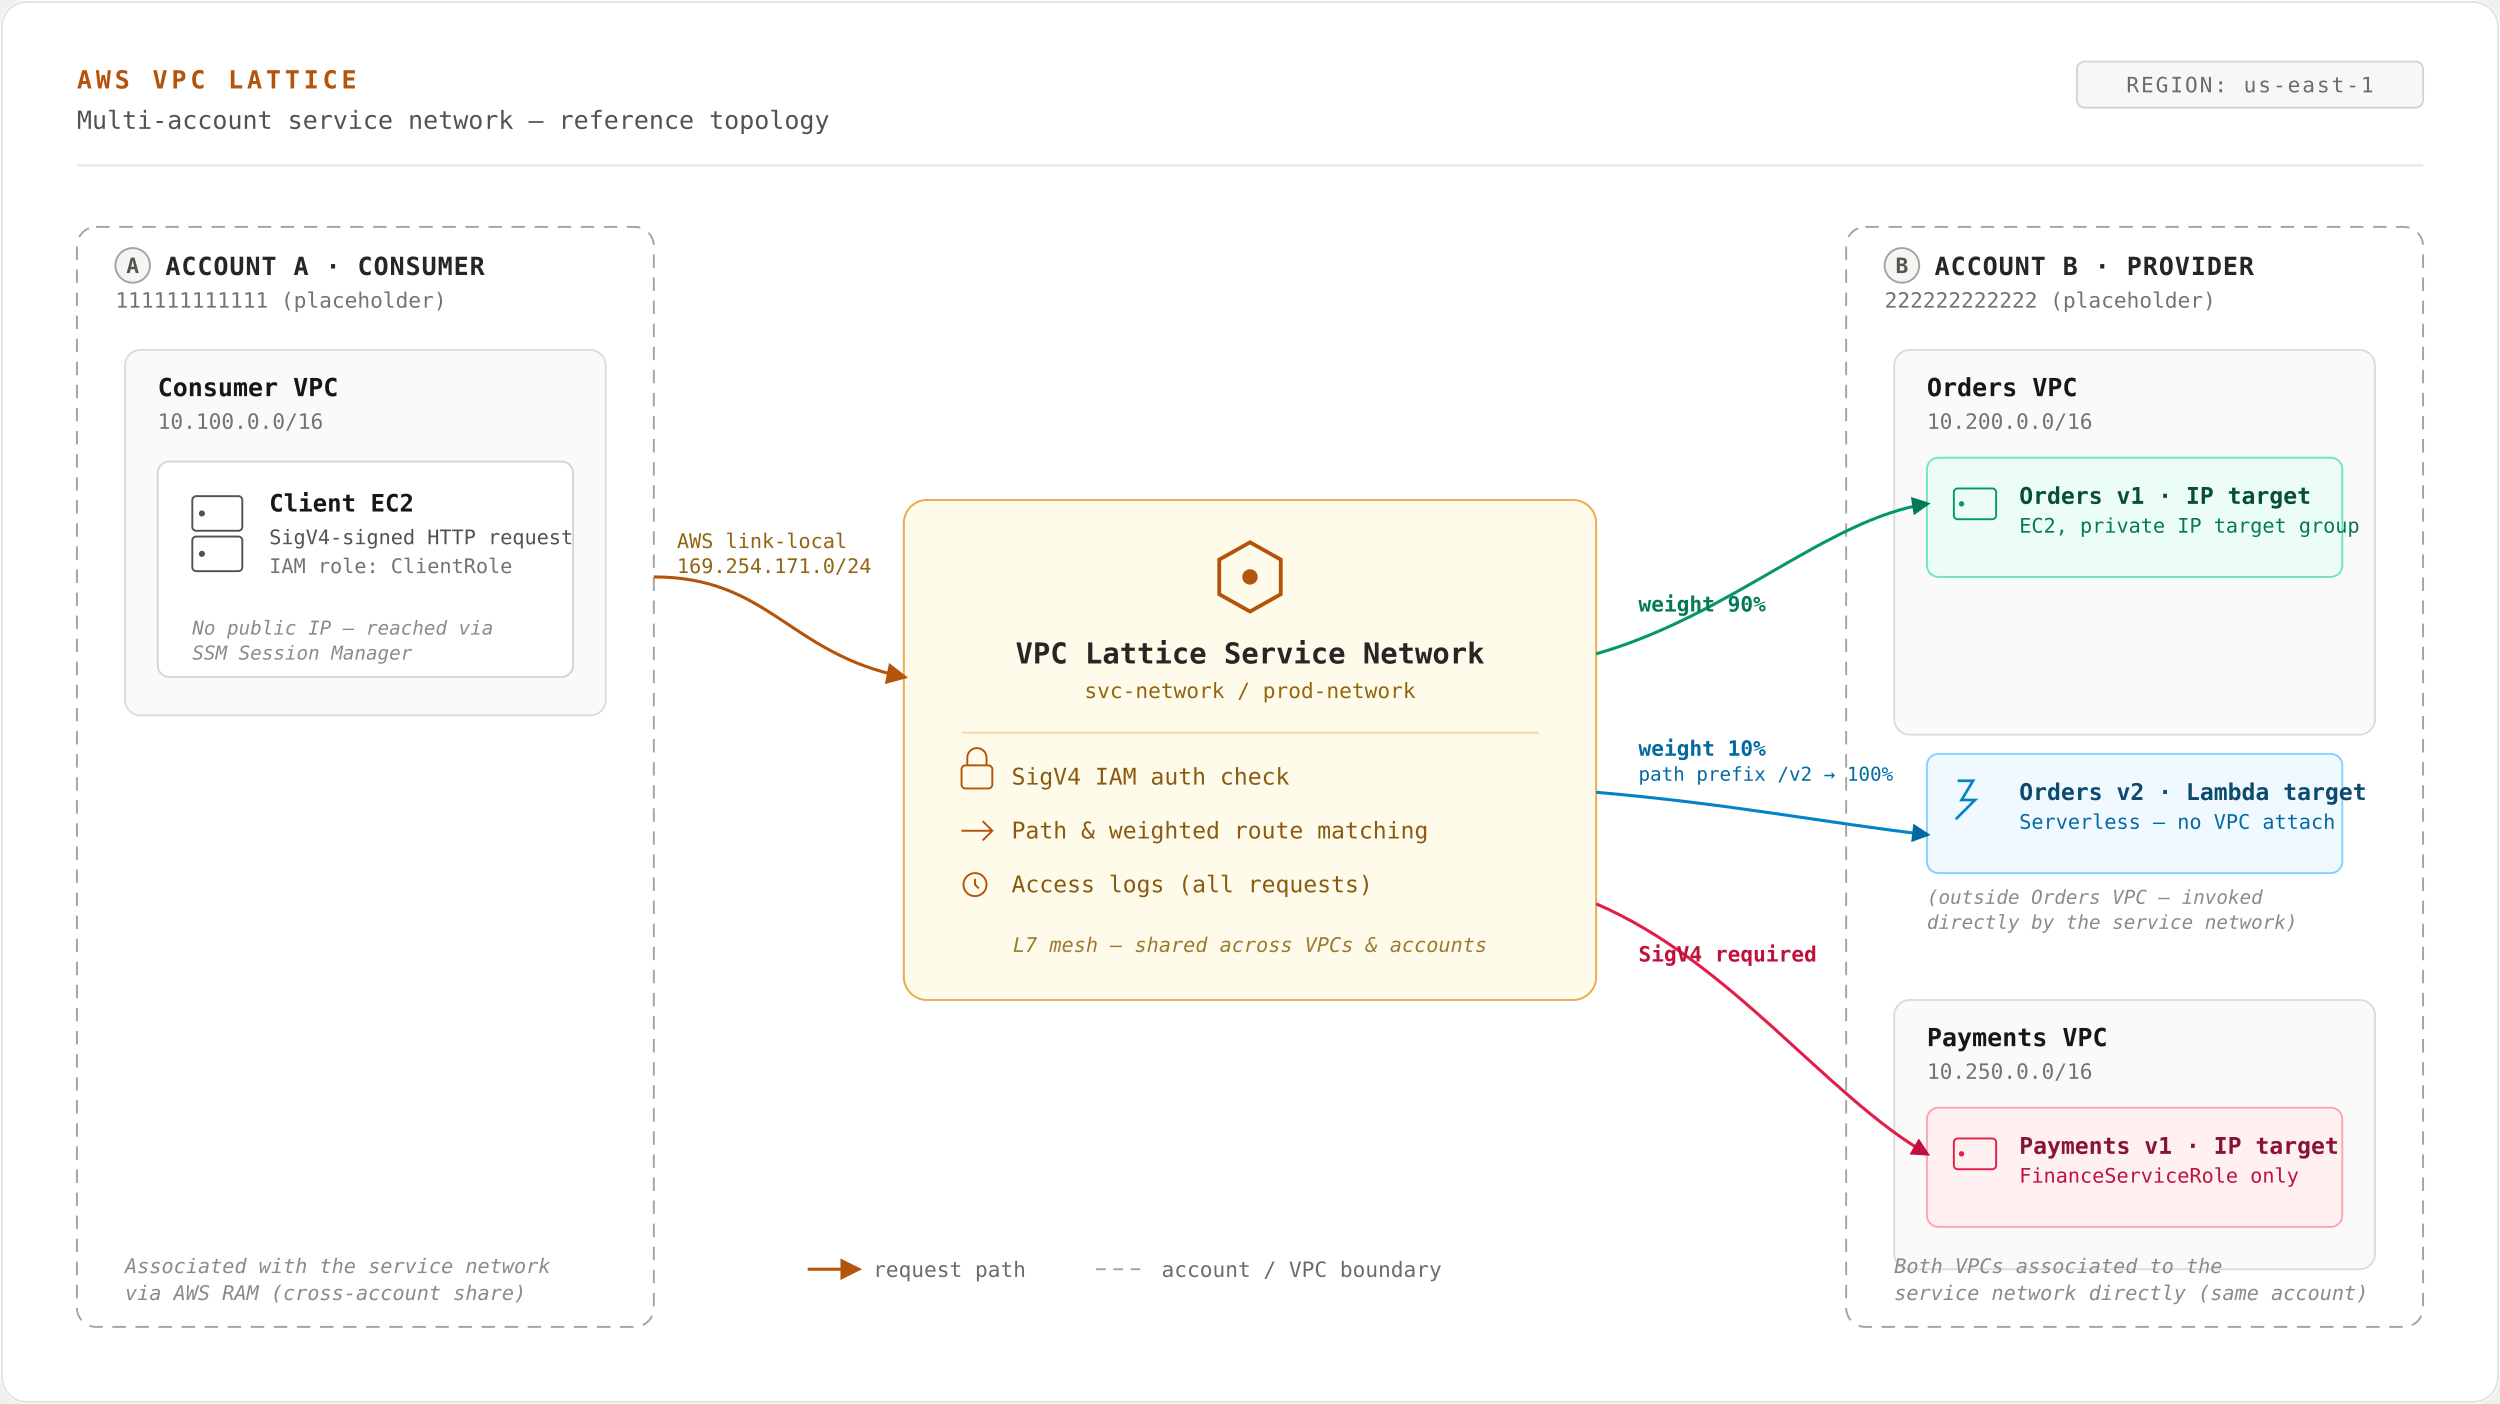
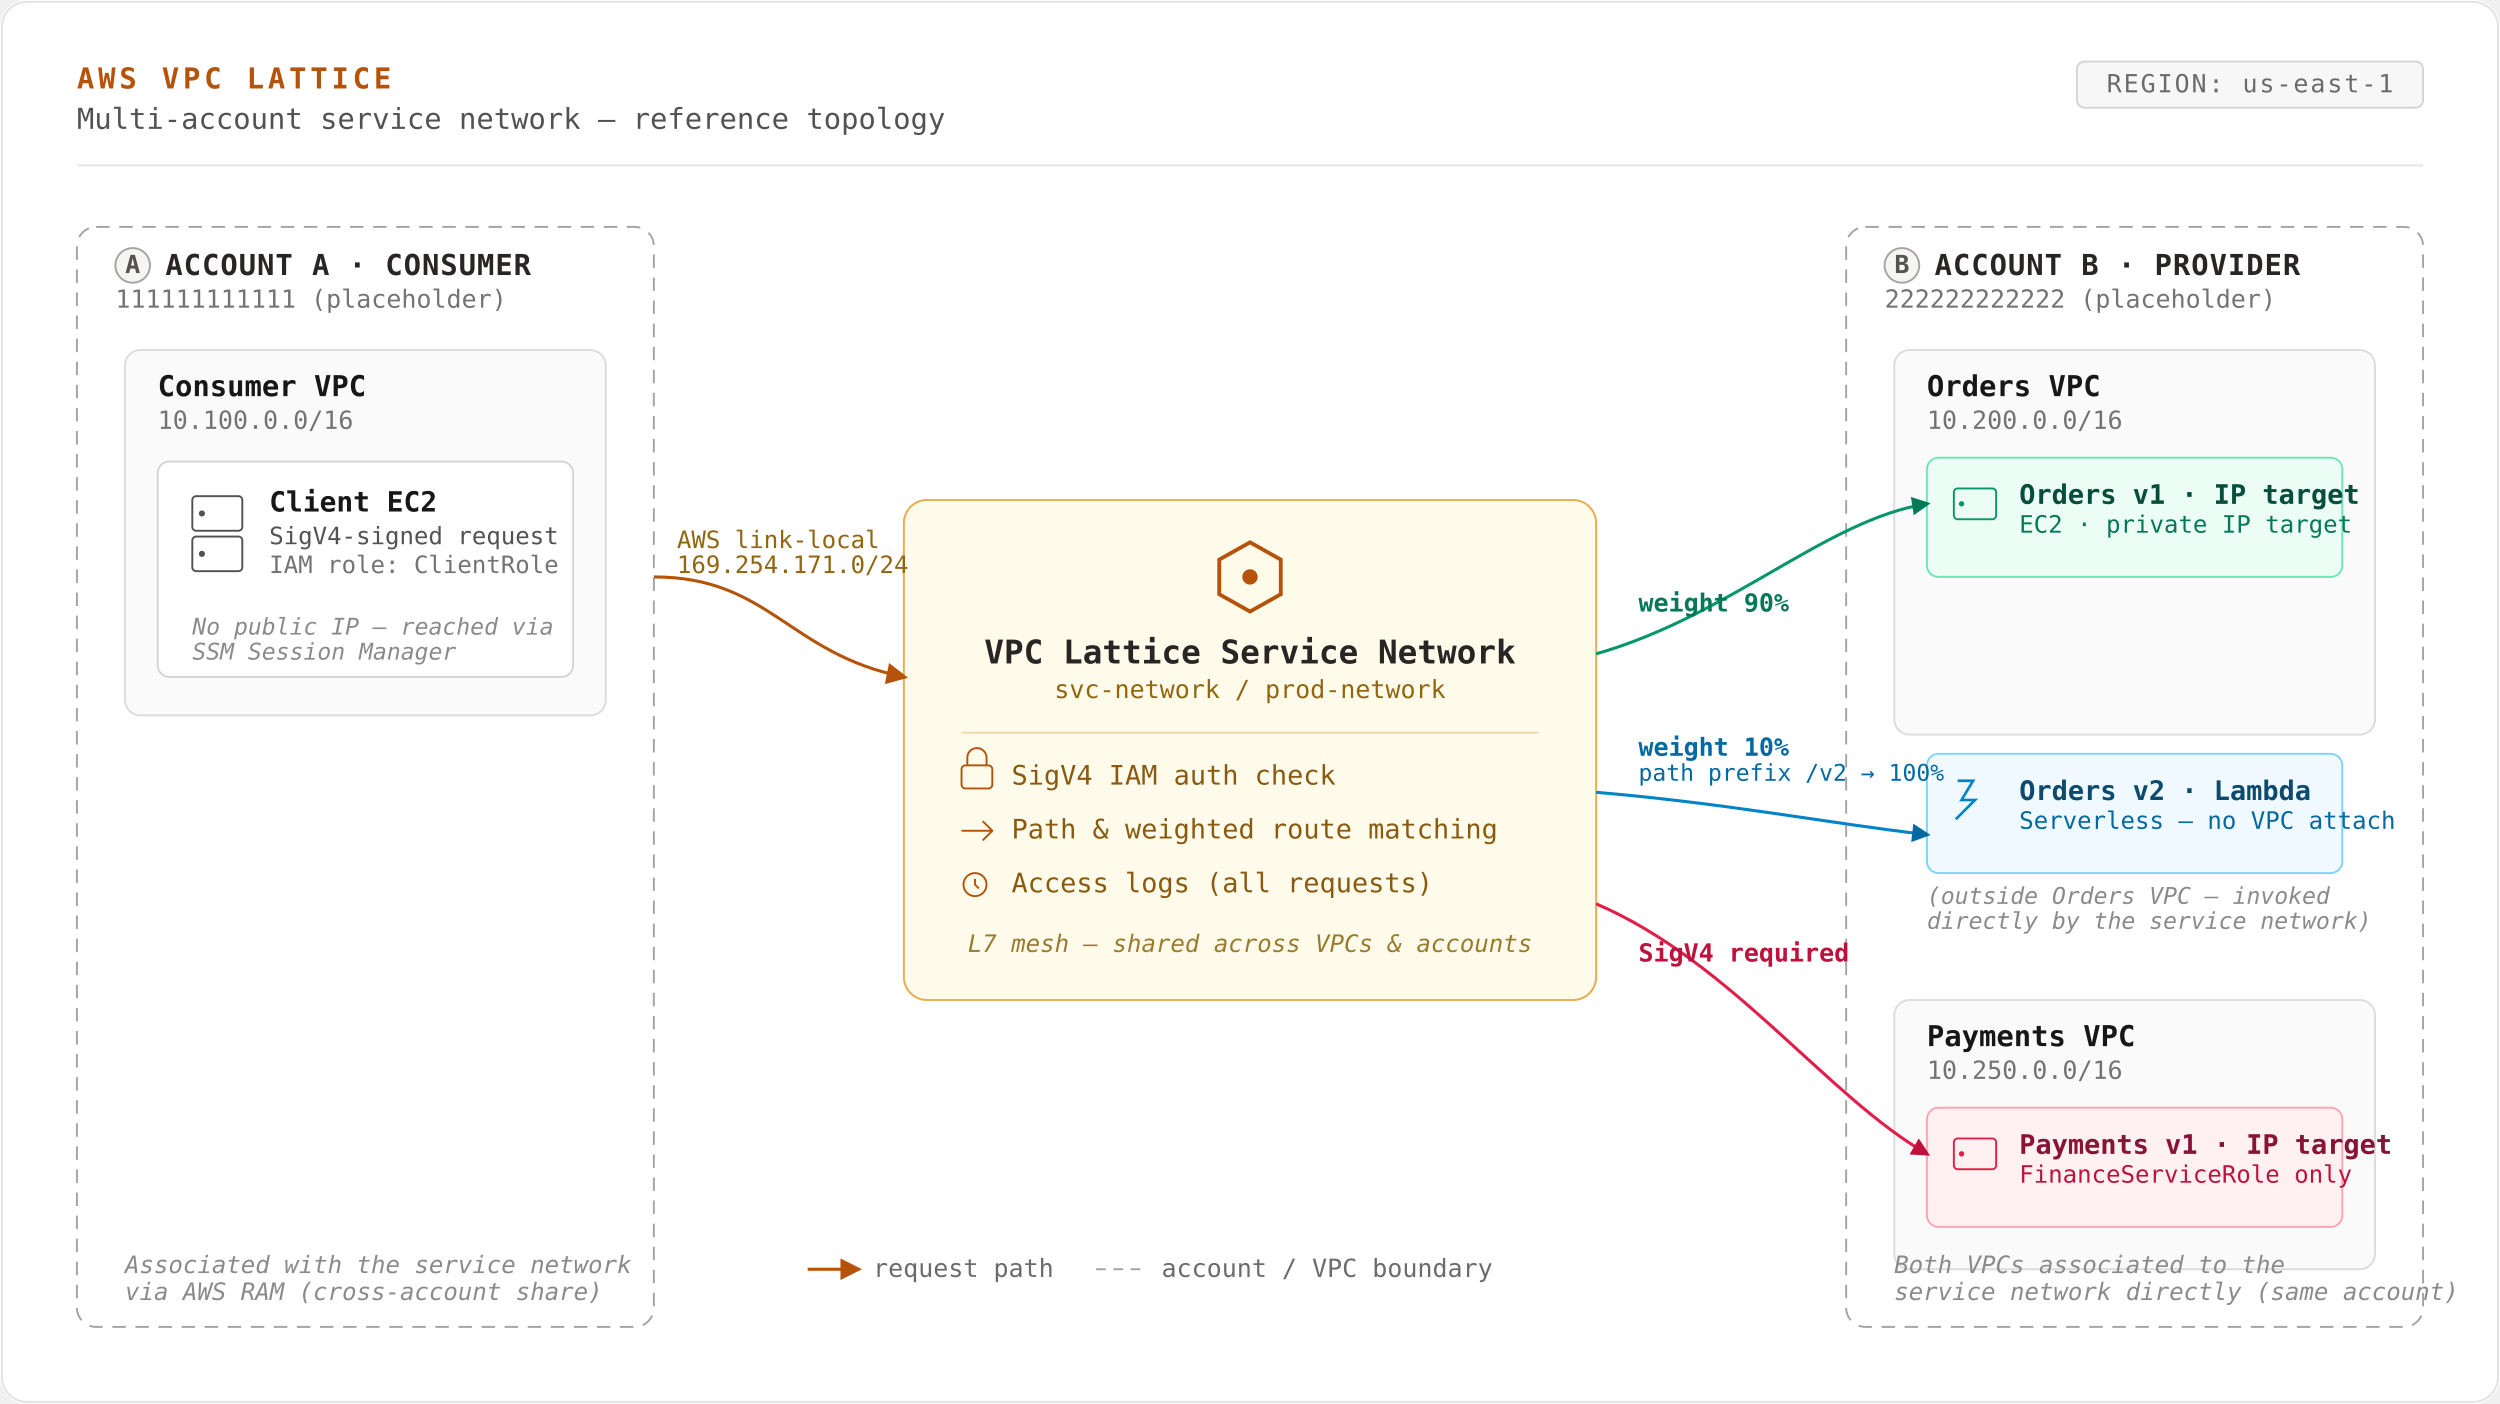
<svg xmlns="http://www.w3.org/2000/svg" viewBox="0 0 1300 730" font-family="ui-monospace, SFMono-Regular, Menlo, Consolas, monospace">
  <defs>
    <marker id="arrow-amber" viewBox="0 0 10 10" refX="8" refY="5" markerWidth="7" markerHeight="7" orient="auto-start-reverse">
      <path d="M0,0 L10,5 L0,10 z" fill="#b45309" />
    </marker>
    <marker id="arrow-emerald" viewBox="0 0 10 10" refX="8" refY="5" markerWidth="6" markerHeight="6" orient="auto-start-reverse">
      <path d="M0,0 L10,5 L0,10 z" fill="#047857" />
    </marker>
    <marker id="arrow-sky" viewBox="0 0 10 10" refX="8" refY="5" markerWidth="6" markerHeight="6" orient="auto-start-reverse">
      <path d="M0,0 L10,5 L0,10 z" fill="#0369a1" />
    </marker>
    <marker id="arrow-rose" viewBox="0 0 10 10" refX="8" refY="5" markerWidth="6" markerHeight="6" orient="auto-start-reverse">
      <path d="M0,0 L10,5 L0,10 z" fill="#be123c" />
    </marker>
  </defs>
  <rect x="0" y="0" width="1300" height="730" rx="14" fill="#ffffff" />
  <rect x="1" y="1" width="1298" height="728" rx="13" fill="none" stroke="#e2e2e2" />
-   <text x="40" y="46" fill="#b45309" font-size="13" font-weight="700" letter-spacing="2">AWS VPC LATTICE</text>
-   <text x="40" y="67" fill="#525252" font-size="13">Multi-account service network — reference topology</text>
+   <text x="40" y="46" fill="#b45309" font-size="15" font-weight="700" letter-spacing="2">AWS VPC LATTICE</text>
+   <text x="40" y="67" fill="#525252" font-size="15">Multi-account service network — reference topology</text>
  <g transform="translate(1080,32)">
    <rect x="0" y="0" width="180" height="24" rx="4" fill="#f7f7f7" stroke="#d4d4d4" />
-     <text x="90" y="16" fill="#6b6b6b" font-size="11" text-anchor="middle" letter-spacing="1">REGION: us-east-1</text>
+     <text x="90" y="16" fill="#6b6b6b" font-size="13" text-anchor="middle" letter-spacing="1">REGION: us-east-1</text>
  </g>
  <line x1="40" y1="86" x2="1260" y2="86" stroke="#e5e5e5" />
  <rect x="40" y="118" width="300" height="572" rx="10" fill="none" stroke="#a3a3a3" stroke-dasharray="7 5" />
  <g transform="translate(60,142)">
    <circle cx="9" cy="-4" r="9" fill="#f5f5f4" stroke="#a8a29e" />
-     <text x="9" y="0" fill="#57534e" font-size="11" text-anchor="middle" font-weight="700">A</text>
-     <text x="26" y="1" fill="#292524" font-size="13" font-weight="700" letter-spacing="0.5">ACCOUNT A · CONSUMER</text>
+     <text x="9" y="0" fill="#57534e" font-size="13" text-anchor="middle" font-weight="700">A</text>
+     <text x="26" y="1" fill="#292524" font-size="15" font-weight="700" letter-spacing="0.5">ACCOUNT A · CONSUMER</text>
  </g>
-   <text x="60" y="160" fill="#737373" font-size="11">111111111111 (placeholder)</text>
+   <text x="60" y="160" fill="#737373" font-size="13">111111111111 (placeholder)</text>
  <rect x="65" y="182" width="250" height="190" rx="8" fill="#fafafa" stroke="#dcdcdc" />
-   <text x="82" y="206" fill="#171717" font-size="13" font-weight="700">Consumer VPC</text>
-   <text x="82" y="223" fill="#737373" font-size="11">10.100.0.0/16</text>
+   <text x="82" y="206" fill="#171717" font-size="15" font-weight="700">Consumer VPC</text>
+   <text x="82" y="223" fill="#737373" font-size="13">10.100.0.0/16</text>
  <rect x="82" y="240" width="216" height="112" rx="6" fill="#ffffff" stroke="#d4d4d4" />
  <g transform="translate(100,258)">
    <rect x="0" y="0" width="26" height="18" rx="2" fill="none" stroke="#525252" />
    <rect x="0" y="21" width="26" height="18" rx="2" fill="none" stroke="#525252" />
    <circle cx="5" cy="9" r="1.6" fill="#525252" />
    <circle cx="5" cy="30" r="1.6" fill="#525252" />
  </g>
-   <text x="140" y="266" fill="#171717" font-size="12.5" font-weight="700">Client EC2</text>
-   <text x="140" y="283" fill="#525252" font-size="10.5">SigV4-signed HTTP request</text>
-   <text x="140" y="298" fill="#737373" font-size="10.5">IAM role: ClientRole</text>
-   <text x="100" y="330" fill="#8a8a8a" font-size="10" font-style="italic">No public IP — reached via</text>
-   <text x="100" y="343" fill="#8a8a8a" font-size="10" font-style="italic">SSM Session Manager</text>
-   <text x="65" y="662" fill="#8a8a8a" font-size="10.5" font-style="italic">Associated with the service network</text>
-   <text x="65" y="676" fill="#8a8a8a" font-size="10.5" font-style="italic">via AWS RAM (cross-account share)</text>
+   <text x="140" y="266" fill="#171717" font-size="14.5" font-weight="700">Client EC2</text>
+   <text x="140" y="283" fill="#525252" font-size="12.5">SigV4-signed request</text>
+   <text x="140" y="298" fill="#737373" font-size="12.5">IAM role: ClientRole</text>
+   <text x="100" y="330" fill="#8a8a8a" font-size="12" font-style="italic">No public IP — reached via</text>
+   <text x="100" y="343" fill="#8a8a8a" font-size="12" font-style="italic">SSM Session Manager</text>
+   <text x="65" y="662" fill="#8a8a8a" font-size="12.5" font-style="italic">Associated with the service network</text>
+   <text x="65" y="676" fill="#8a8a8a" font-size="12.5" font-style="italic">via AWS RAM (cross-account share)</text>
  <g>
    <rect x="470" y="260" width="360" height="260" rx="12" fill="#fffbeb" stroke="#f0c36d" />
    <rect x="470" y="260" width="360" height="260" rx="12" fill="none" stroke="#d97706" stroke-opacity="0.3" />
    <polygon points="650,282 666,291 666,309 650,318 634,309 634,291" fill="none" stroke="#b45309" stroke-width="2" />
    <circle cx="650" cy="300" r="4" fill="#b45309" />
-     <text x="650" y="345" fill="#292524" font-size="15" font-weight="700" text-anchor="middle">VPC Lattice Service Network</text>
-     <text x="650" y="363" fill="#92650f" font-size="11" text-anchor="middle">svc-network / prod-network</text>
+     <text x="650" y="345" fill="#292524" font-size="17" font-weight="700" text-anchor="middle">VPC Lattice Service Network</text>
+     <text x="650" y="363" fill="#92650f" font-size="13" text-anchor="middle">svc-network / prod-network</text>
    <line x1="500" y1="381" x2="800" y2="381" stroke="#eed9a8" />
    <g transform="translate(500,398)">
      <rect x="0" y="0" width="16" height="12" rx="2" fill="none" stroke="#b45309" />
      <path d="M3,0 v-4 a5,5 0 0 1 10,0 v4" fill="none" stroke="#b45309" />
-       <text x="26" y="10" fill="#8a5a10" font-size="12">SigV4 IAM auth check</text>
+       <text x="26" y="10" fill="#8a5a10" font-size="14">SigV4 IAM auth check</text>
    </g>
    <g transform="translate(500,426)">
      <path d="M0,6 h16 M11,1 l5,5 l-5,5" fill="none" stroke="#b45309" />
-       <text x="26" y="10" fill="#8a5a10" font-size="12">Path &amp; weighted route matching</text>
+       <text x="26" y="10" fill="#8a5a10" font-size="14">Path &amp; weighted route matching</text>
    </g>
    <g transform="translate(500,454)">
      <circle cx="7" cy="6" r="6" fill="none" stroke="#b45309" />
      <path d="M7,3 v3 l2,2" stroke="#b45309" fill="none" />
-       <text x="26" y="10" fill="#8a5a10" font-size="12">Access logs (all requests)</text>
+       <text x="26" y="10" fill="#8a5a10" font-size="14">Access logs (all requests)</text>
    </g>
-     <text x="650" y="495" fill="#9a7b2e" font-size="10.5" text-anchor="middle" font-style="italic">L7 mesh — shared across VPCs &amp; accounts</text>
+     <text x="650" y="495" fill="#9a7b2e" font-size="12.5" text-anchor="middle" font-style="italic">L7 mesh — shared across VPCs &amp; accounts</text>
  </g>
  <path d="M340,300 C 400,300 410,340 470,352" fill="none" stroke="#b45309" stroke-width="1.6" marker-end="url(#arrow-amber)" />
-   <text x="352" y="285" fill="#92650f" font-size="10.5">AWS link-local</text>
-   <text x="352" y="298" fill="#92650f" font-size="10.5">169.254.171.0/24</text>
+   <text x="352" y="285" fill="#92650f" font-size="12.5">AWS link-local</text>
+   <text x="352" y="298" fill="#92650f" font-size="12.5">169.254.171.0/24</text>
  <rect x="960" y="118" width="300" height="572" rx="10" fill="none" stroke="#a3a3a3" stroke-dasharray="7 5" />
  <g transform="translate(980,142)">
    <circle cx="9" cy="-4" r="9" fill="#f5f5f4" stroke="#a8a29e" />
-     <text x="9" y="0" fill="#57534e" font-size="11" text-anchor="middle" font-weight="700">B</text>
-     <text x="26" y="1" fill="#292524" font-size="13" font-weight="700" letter-spacing="0.5">ACCOUNT B · PROVIDER</text>
+     <text x="9" y="0" fill="#57534e" font-size="13" text-anchor="middle" font-weight="700">B</text>
+     <text x="26" y="1" fill="#292524" font-size="15" font-weight="700" letter-spacing="0.5">ACCOUNT B · PROVIDER</text>
  </g>
-   <text x="980" y="160" fill="#737373" font-size="11">222222222222 (placeholder)</text>
+   <text x="980" y="160" fill="#737373" font-size="13">222222222222 (placeholder)</text>
  <rect x="985" y="182" width="250" height="200" rx="8" fill="#fafafa" stroke="#dcdcdc" />
-   <text x="1002" y="206" fill="#171717" font-size="13" font-weight="700">Orders VPC</text>
-   <text x="1002" y="223" fill="#737373" font-size="11">10.200.0.0/16</text>
+   <text x="1002" y="206" fill="#171717" font-size="15" font-weight="700">Orders VPC</text>
+   <text x="1002" y="223" fill="#737373" font-size="13">10.200.0.0/16</text>
  <rect x="1002" y="238" width="216" height="62" rx="6" fill="#ecfdf5" stroke="#6ee7b7" />
  <g transform="translate(1016,254)">
    <rect x="0" y="0" width="22" height="16" rx="2" fill="none" stroke="#059669" />
    <circle cx="4" cy="8" r="1.4" fill="#059669" />
  </g>
-   <text x="1050" y="262" fill="#064e3b" font-size="12" font-weight="700">Orders v1 · IP target</text>
-   <text x="1050" y="277" fill="#047857" font-size="10.5">EC2, private IP target group</text>
+   <text x="1050" y="262" fill="#064e3b" font-size="14" font-weight="700">Orders v1 · IP target</text>
+   <text x="1050" y="277" fill="#047857" font-size="12.5">EC2 · private IP target</text>
  <rect x="1002" y="392" width="216" height="62" rx="6" fill="#f0f9ff" stroke="#7dd3fc" />
  <g transform="translate(1016,406)">
    <path d="M2,0 L10,0 L4,10 L11,10 L1,20" fill="none" stroke="#0284c7" stroke-width="1.4" />
  </g>
-   <text x="1050" y="416" fill="#0c4a6e" font-size="12" font-weight="700">Orders v2 · Lambda target</text>
-   <text x="1050" y="431" fill="#0369a1" font-size="10.5">Serverless — no VPC attach</text>
-   <text x="1002" y="470" fill="#8a8a8a" font-size="10" font-style="italic">(outside Orders VPC — invoked</text>
-   <text x="1002" y="483" fill="#8a8a8a" font-size="10" font-style="italic">directly by the service network)</text>
+   <text x="1050" y="416" fill="#0c4a6e" font-size="14" font-weight="700">Orders v2 · Lambda</text>
+   <text x="1050" y="431" fill="#0369a1" font-size="12.5">Serverless — no VPC attach</text>
+   <text x="1002" y="470" fill="#8a8a8a" font-size="12" font-style="italic">(outside Orders VPC — invoked</text>
+   <text x="1002" y="483" fill="#8a8a8a" font-size="12" font-style="italic">directly by the service network)</text>
  <rect x="985" y="520" width="250" height="140" rx="8" fill="#fafafa" stroke="#dcdcdc" />
-   <text x="1002" y="544" fill="#171717" font-size="13" font-weight="700">Payments VPC</text>
-   <text x="1002" y="561" fill="#737373" font-size="11">10.250.0.0/16</text>
+   <text x="1002" y="544" fill="#171717" font-size="15" font-weight="700">Payments VPC</text>
+   <text x="1002" y="561" fill="#737373" font-size="13">10.250.0.0/16</text>
  <rect x="1002" y="576" width="216" height="62" rx="6" fill="#fff1f2" stroke="#fda4af" />
  <g transform="translate(1016,592)">
    <rect x="0" y="0" width="22" height="16" rx="2" fill="none" stroke="#e11d48" />
    <circle cx="4" cy="8" r="1.4" fill="#e11d48" />
  </g>
-   <text x="1050" y="600" fill="#881337" font-size="12" font-weight="700">Payments v1 · IP target</text>
-   <text x="1050" y="615" fill="#be123c" font-size="10.5">FinanceServiceRole only</text>
+   <text x="1050" y="600" fill="#881337" font-size="14" font-weight="700">Payments v1 · IP target</text>
+   <text x="1050" y="615" fill="#be123c" font-size="12.5">FinanceServiceRole only</text>
  <path d="M830,340 C 900,320 950,270 1002,262" fill="none" stroke="#059669" stroke-width="1.6" marker-end="url(#arrow-emerald)" />
-   <text x="852" y="318" fill="#047857" font-size="11" font-weight="700">weight 90%</text>
+   <text x="852" y="318" fill="#047857" font-size="13" font-weight="700">weight 90%</text>
  <path d="M830,412 C 900,418 950,428 1002,434" fill="none" stroke="#0284c7" stroke-width="1.6" marker-end="url(#arrow-sky)" />
-   <text x="852" y="393" fill="#0369a1" font-size="11" font-weight="700">weight 10%</text>
-   <text x="852" y="406" fill="#0369a1" font-size="10">path prefix /v2 → 100%</text>
+   <text x="852" y="393" fill="#0369a1" font-size="13" font-weight="700">weight 10%</text>
+   <text x="852" y="406" fill="#0369a1" font-size="12">path prefix /v2 → 100%</text>
  <path d="M830,470 C 900,500 950,570 1002,600" fill="none" stroke="#e11d48" stroke-width="1.6" marker-end="url(#arrow-rose)" />
-   <text x="852" y="500" fill="#be123c" font-size="11" font-weight="700">SigV4 required</text>
-   <text x="985" y="662" fill="#8a8a8a" font-size="10.5" font-style="italic">Both VPCs associated to the</text>
-   <text x="985" y="676" fill="#8a8a8a" font-size="10.5" font-style="italic">service network directly (same account)</text>
+   <text x="852" y="500" fill="#be123c" font-size="13" font-weight="700">SigV4 required</text>
+   <text x="985" y="662" fill="#8a8a8a" font-size="12.5" font-style="italic">Both VPCs associated to the</text>
+   <text x="985" y="676" fill="#8a8a8a" font-size="12.5" font-style="italic">service network directly (same account)</text>
  <g transform="translate(420,660)">
    <line x1="0" y1="0" x2="26" y2="0" stroke="#b45309" stroke-width="1.6" marker-end="url(#arrow-amber)" />
-     <text x="34" y="4" fill="#6b6b6b" font-size="11">request path</text>
+     <text x="34" y="4" fill="#6b6b6b" font-size="13">request path</text>
    <line x1="150" y1="0" x2="176" y2="0" stroke="#a3a3a3" stroke-dasharray="5 4" />
-     <text x="184" y="4" fill="#6b6b6b" font-size="11">account / VPC boundary</text>
+     <text x="184" y="4" fill="#6b6b6b" font-size="13">account / VPC boundary</text>
  </g>
</svg>
